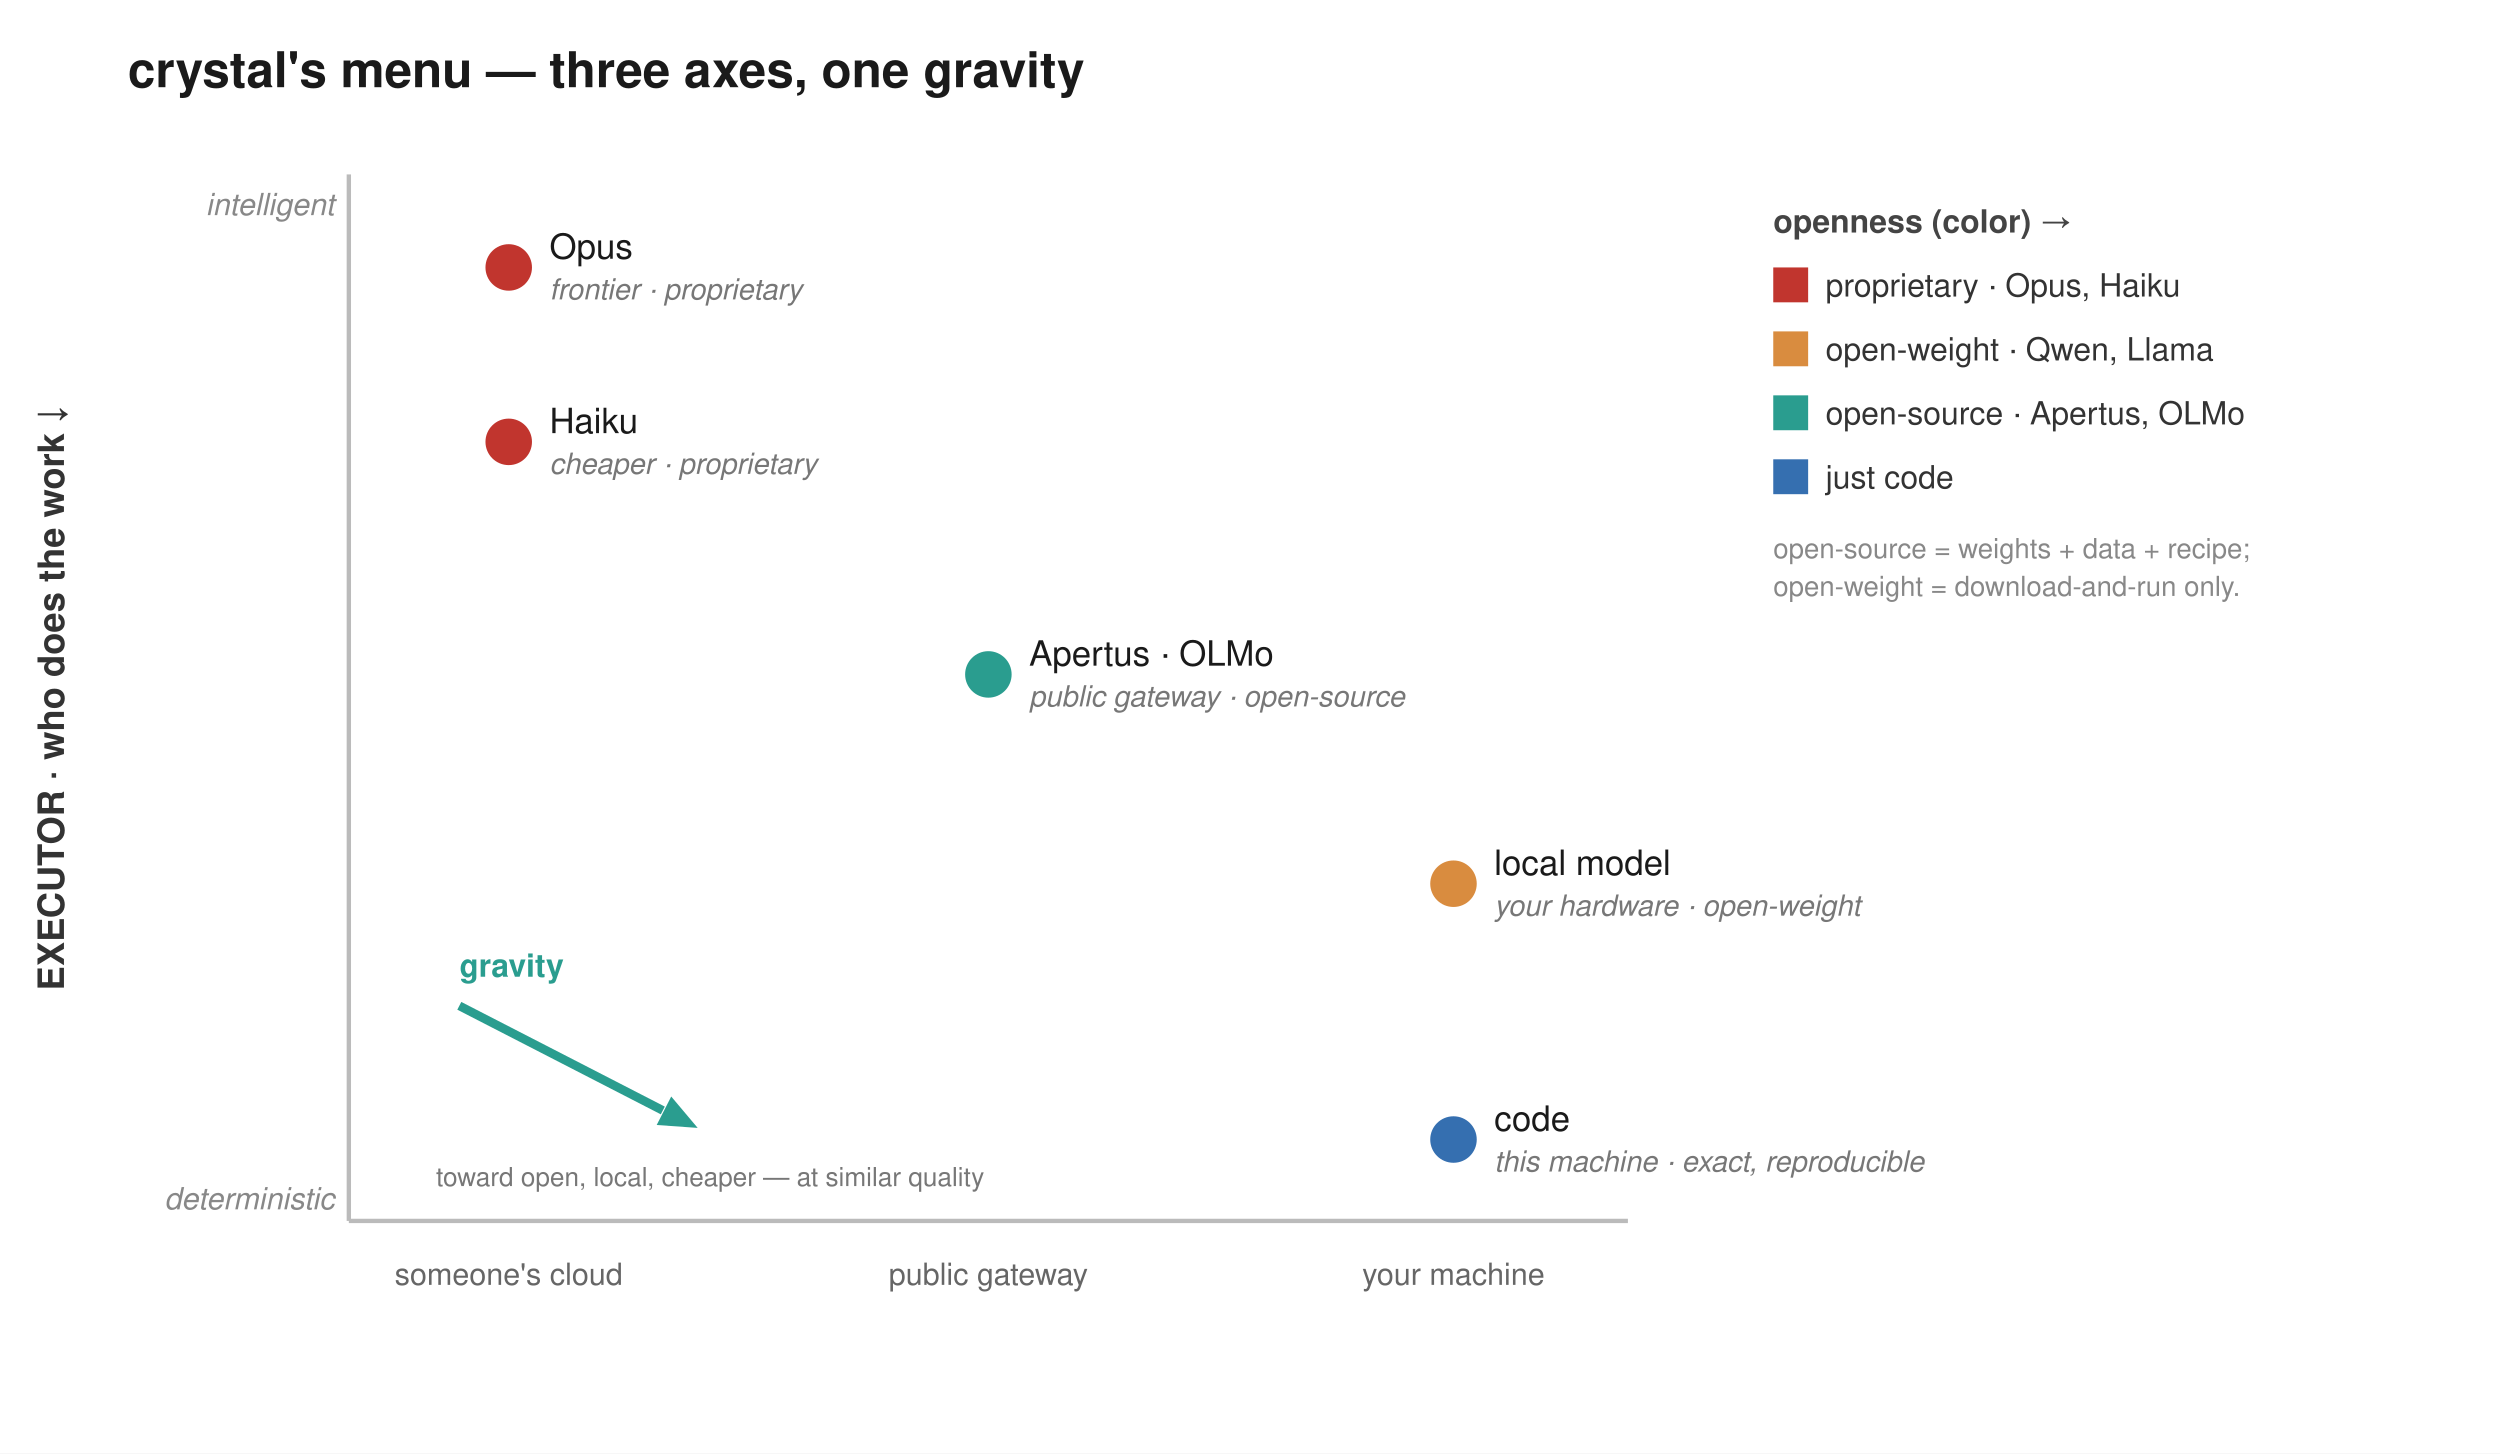
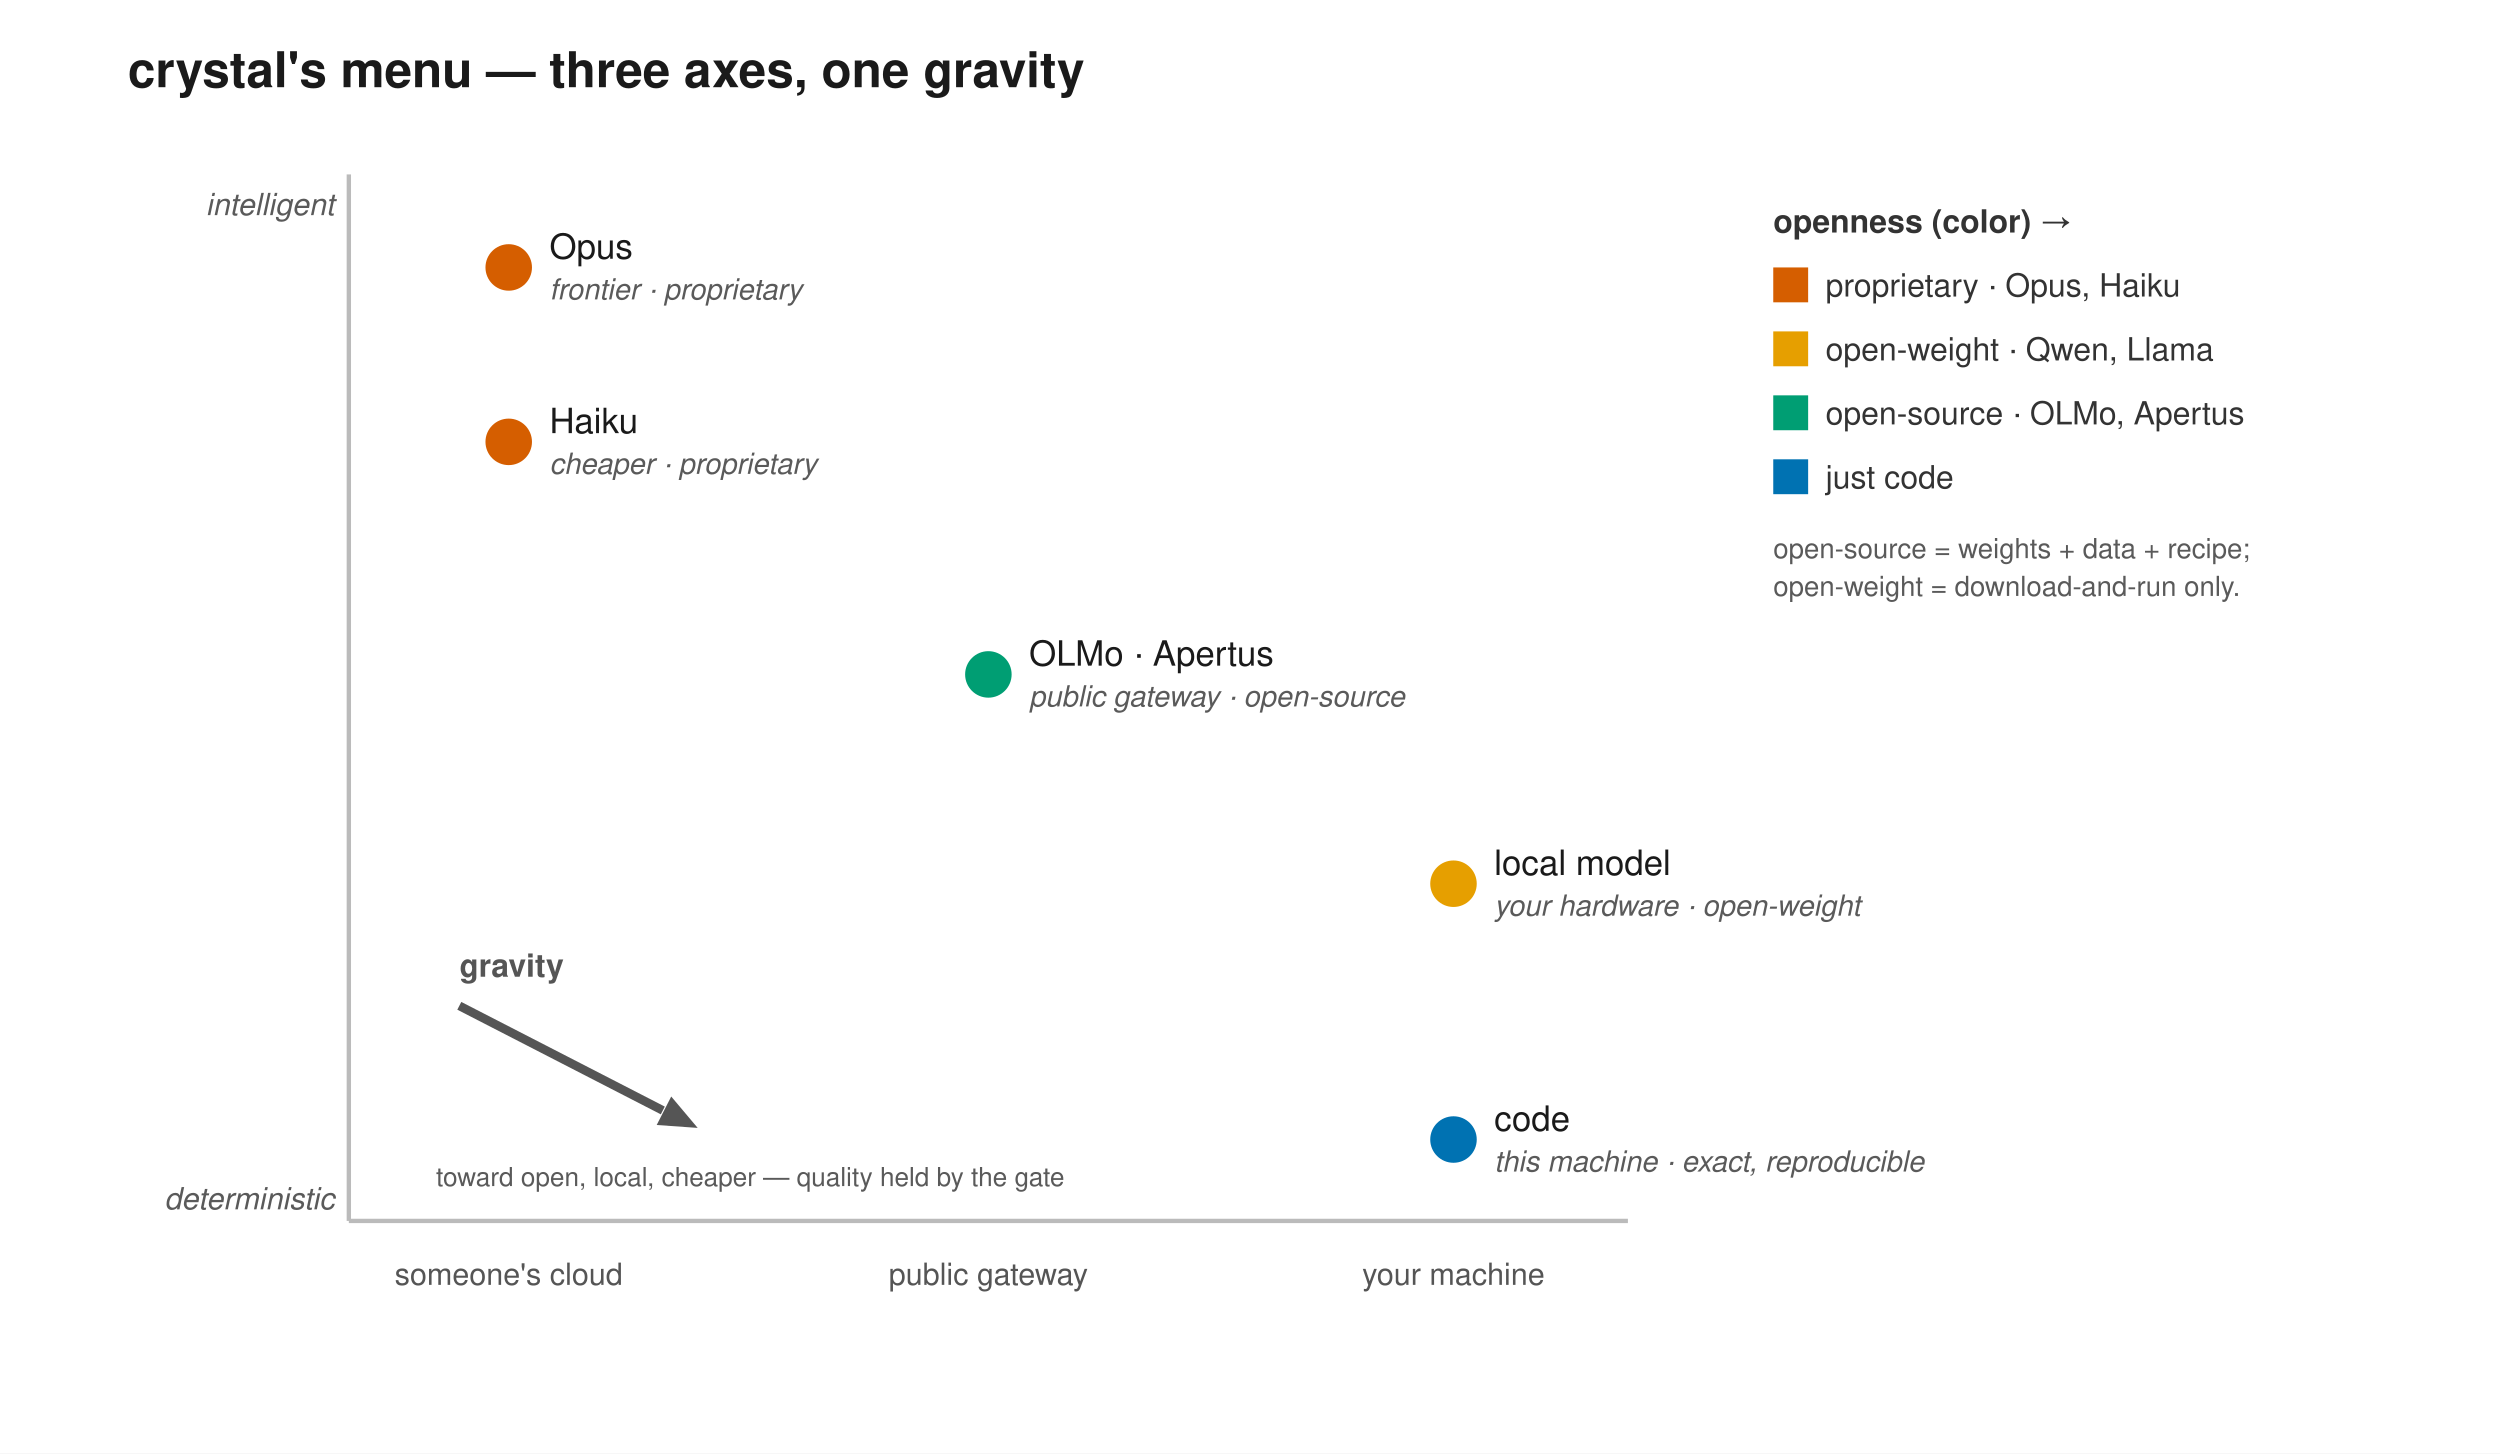
<svg xmlns="http://www.w3.org/2000/svg" viewBox="0 0 860 500" font-family="Helvetica, Arial, sans-serif">
  <rect x="0" y="0" width="860" height="500" fill="#ffffff" />
  <text x="44" y="30" font-size="17" font-weight="bold" fill="#1a1a1a">crystal's menu — three axes, one gravity</text>
-   <text x="158" y="336" font-size="11" font-weight="bold" fill="#2a9d8f">gravity</text>
-   <line x1="158" y1="346" x2="228" y2="382" stroke="#2a9d8f" stroke-width="3" />
-   <polygon points="240,388 225.9,387 230.9,377.2" fill="#2a9d8f" />
-   <text x="150" y="408" font-size="9" fill="#777">toward open, local, cheaper — at similar quality</text>
  <line x1="120" y1="60" x2="120" y2="420" stroke="#bbbbbb" stroke-width="1.5" />
  <line x1="120" y1="420" x2="560" y2="420" stroke="#bbbbbb" stroke-width="1.5" />
-   <text x="115" y="74" font-size="10.5" fill="#888" font-style="italic" text-anchor="end">intelligent</text>
-   <text x="115" y="416" font-size="10.5" fill="#888" font-style="italic" text-anchor="end">deterministic</text>
-   <text x="22" y="240" font-size="12.5" font-weight="bold" fill="#333" text-anchor="middle" transform="rotate(-90 22 240)">EXECUTOR · who does the work ↓</text>
-   <text x="175" y="442" font-size="10.5" fill="#666" text-anchor="middle">someone's cloud</text>
-   <text x="340" y="442" font-size="10.5" fill="#666" text-anchor="middle">public gateway</text>
-   <text x="500" y="442" font-size="10.5" fill="#666" text-anchor="middle">your machine</text>
-   <circle cx="175" cy="92" r="8" fill="#c1352e" />
+   <text x="115" y="74" font-size="10.5" fill="#5a5a5a" font-style="italic" text-anchor="end">intelligent</text>
+   <text x="115" y="416" font-size="10.5" fill="#5a5a5a" font-style="italic" text-anchor="end">deterministic</text>
+   <text x="175" y="442" font-size="10.5" fill="#555555" text-anchor="middle">someone's cloud</text>
+   <text x="340" y="442" font-size="10.5" fill="#555555" text-anchor="middle">public gateway</text>
+   <text x="500" y="442" font-size="10.5" fill="#555555" text-anchor="middle">your machine</text>
+   <text x="158" y="336" font-size="11" font-weight="bold" fill="#555555">gravity</text>
+   <line x1="158" y1="346" x2="228" y2="382" stroke="#555555" stroke-width="3" />
+   <polygon points="240,388 225.9,387 230.9,377.2" fill="#555555" />
+   <text x="150" y="408" font-size="9" fill="#5a5a5a">toward open, local, cheaper — quality held by the gate</text>
+   <circle cx="175" cy="92" r="8" fill="#D55E00" />
  <text x="189" y="89" font-size="12" fill="#1a1a1a">Opus</text>
-   <text x="189" y="103" font-size="10" fill="#777" font-style="italic">frontier · proprietary</text>
-   <circle cx="175" cy="152" r="8" fill="#c1352e" />
+   <text x="189" y="103" font-size="10" fill="#5a5a5a" font-style="italic">frontier · proprietary</text>
+   <circle cx="175" cy="152" r="8" fill="#D55E00" />
  <text x="189" y="149" font-size="12" fill="#1a1a1a">Haiku</text>
-   <text x="189" y="163" font-size="10" fill="#777" font-style="italic">cheaper · proprietary</text>
-   <circle cx="340" cy="232" r="8" fill="#2a9d8f" />
-   <text x="354" y="229" font-size="12" fill="#1a1a1a">Apertus · OLMo</text>
-   <text x="354" y="243" font-size="10" fill="#777" font-style="italic">public gateway · open-source</text>
-   <circle cx="500" cy="304" r="8" fill="#d98c3f" />
+   <text x="189" y="163" font-size="10" fill="#5a5a5a" font-style="italic">cheaper · proprietary</text>
+   <circle cx="340" cy="232" r="8" fill="#009E73" />
+   <text x="354" y="229" font-size="12" fill="#1a1a1a">OLMo · Apertus</text>
+   <text x="354" y="243" font-size="10" fill="#5a5a5a" font-style="italic">public gateway · open-source</text>
+   <circle cx="500" cy="304" r="8" fill="#E69F00" />
  <text x="514" y="301" font-size="12" fill="#1a1a1a">local model</text>
-   <text x="514" y="315" font-size="10" fill="#777" font-style="italic">your hardware · open-weight</text>
-   <circle cx="500" cy="392" r="8" fill="#356fb0" />
+   <text x="514" y="315" font-size="10" fill="#5a5a5a" font-style="italic">your hardware · open-weight</text>
+   <circle cx="500" cy="392" r="8" fill="#0072B2" />
  <text x="514" y="389" font-size="12" fill="#1a1a1a">code</text>
-   <text x="514" y="403" font-size="10" fill="#777" font-style="italic">this machine · exact, reproducible</text>
-   <text x="610" y="80" font-size="11" font-weight="bold" fill="#444">openness (color) →</text>
-   <rect x="610" y="92" width="12" height="12" fill="#c1352e" />
+   <text x="514" y="403" font-size="10" fill="#5a5a5a" font-style="italic">this machine · exact, reproducible</text>
+   <text x="610" y="80" font-size="11" font-weight="bold" fill="#333">openness (color) →</text>
+   <rect x="610" y="92" width="12" height="12" fill="#D55E00" />
  <text x="628" y="102" font-size="11" fill="#333">proprietary · Opus, Haiku</text>
-   <rect x="610" y="114" width="12" height="12" fill="#d98c3f" />
+   <rect x="610" y="114" width="12" height="12" fill="#E69F00" />
  <text x="628" y="124" font-size="11" fill="#333">open-weight · Qwen, Llama</text>
-   <rect x="610" y="136" width="12" height="12" fill="#2a9d8f" />
-   <text x="628" y="146" font-size="11" fill="#333">open-source · Apertus, OLMo</text>
-   <rect x="610" y="158" width="12" height="12" fill="#356fb0" />
+   <rect x="610" y="136" width="12" height="12" fill="#009E73" />
+   <text x="628" y="146" font-size="11" fill="#333">open-source · OLMo, Apertus</text>
+   <rect x="610" y="158" width="12" height="12" fill="#0072B2" />
  <text x="628" y="168" font-size="11" fill="#333">just code</text>
-   <text x="610" y="192" font-size="9.5" fill="#888">open-source = weights + data + recipe;</text>
-   <text x="610" y="205" font-size="9.5" fill="#888">open-weight = download-and-run only.</text>
+   <text x="610" y="192" font-size="9.5" fill="#5a5a5a">open-source = weights + data + recipe;</text>
+   <text x="610" y="205" font-size="9.5" fill="#5a5a5a">open-weight = download-and-run only.</text>
</svg>
